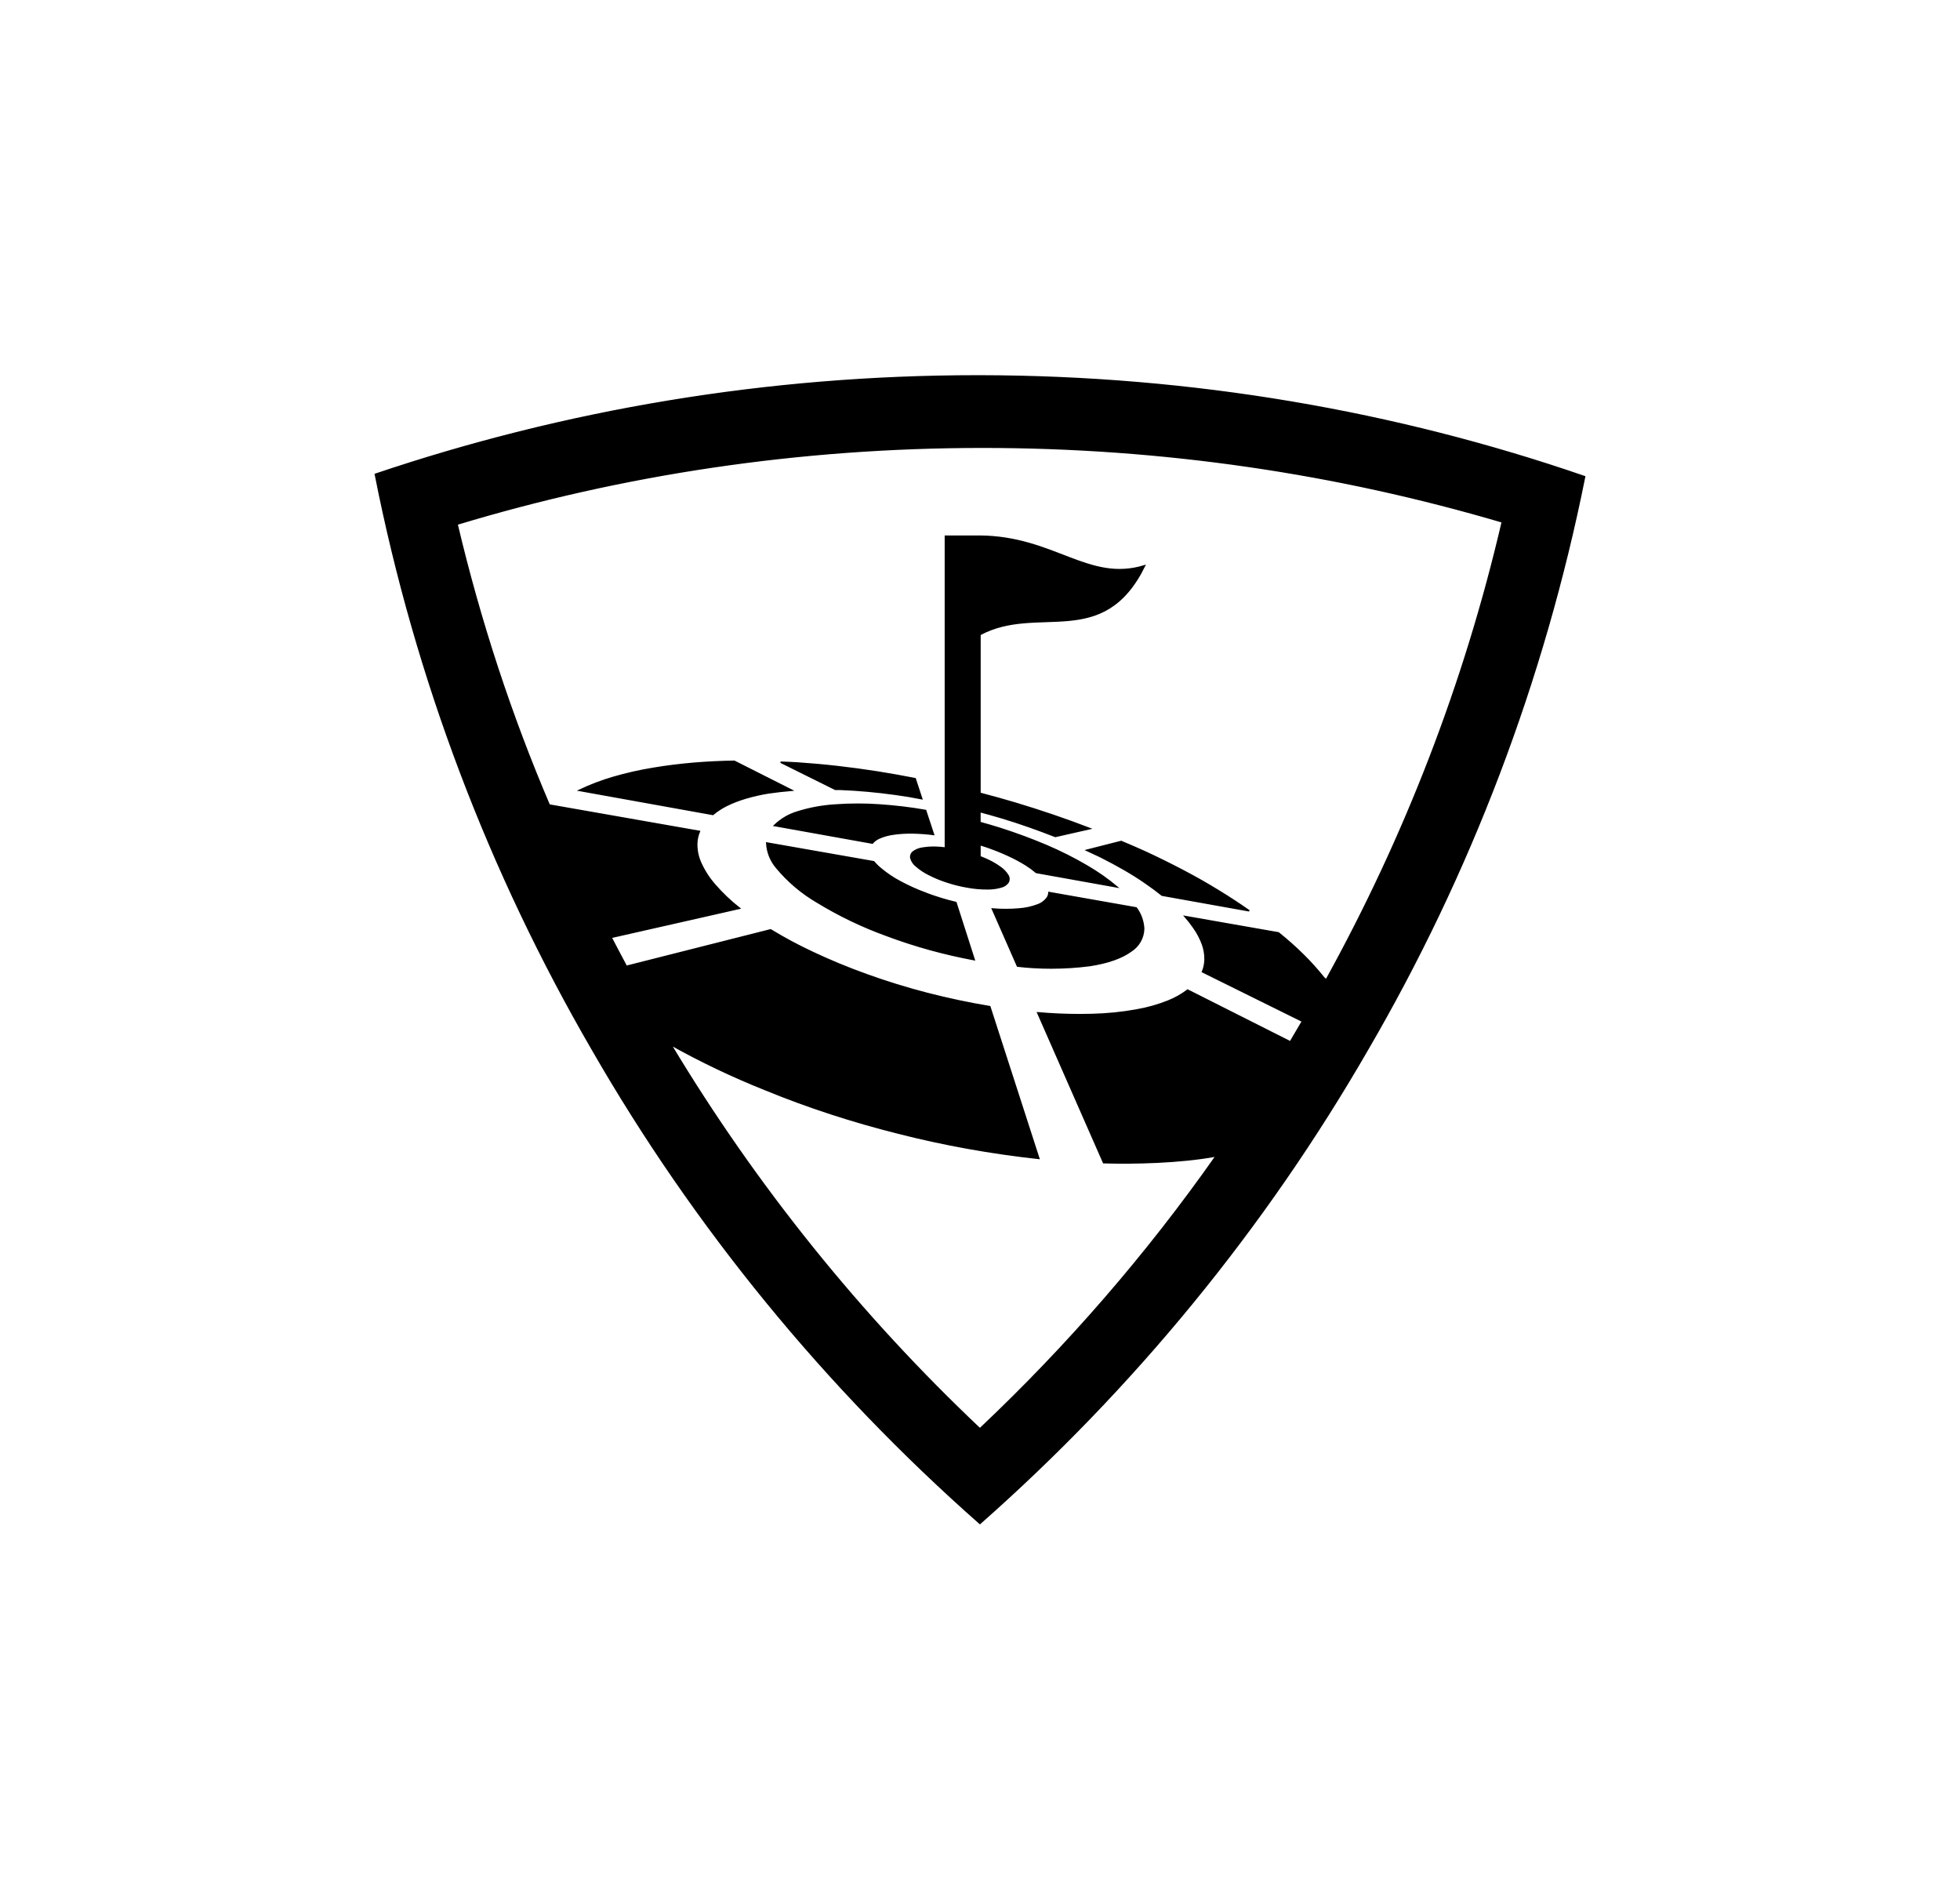
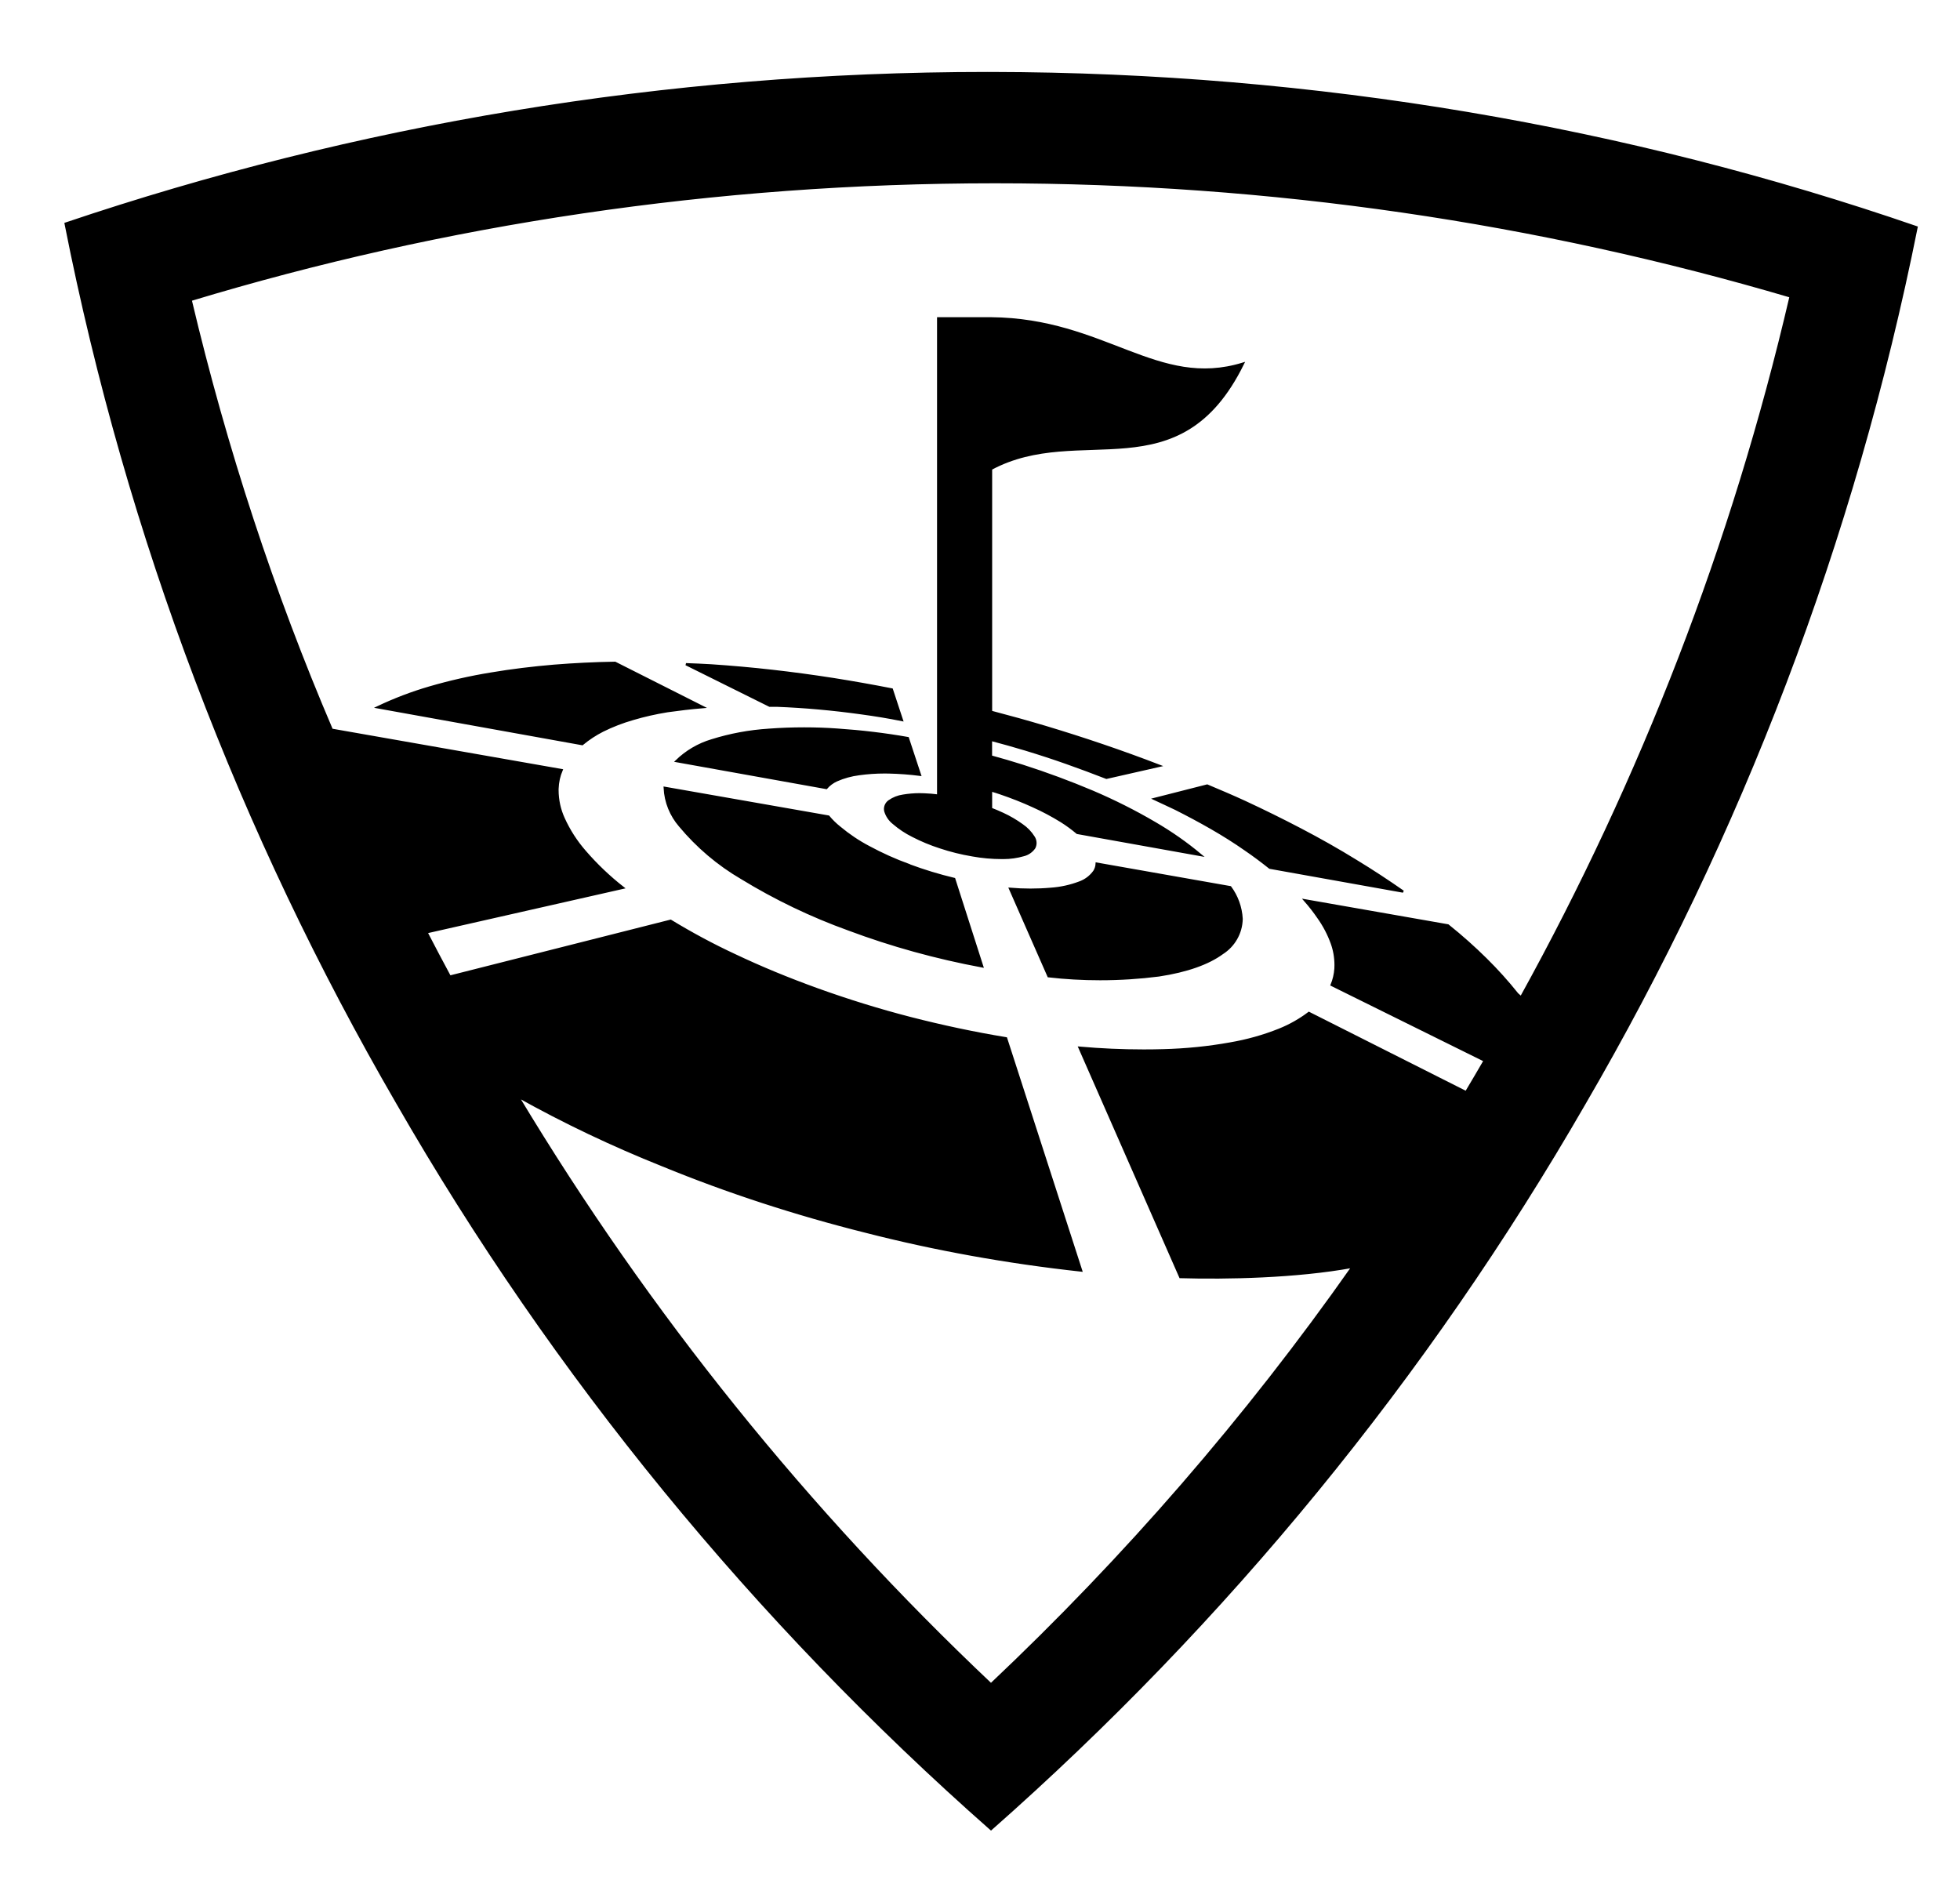
- <svg xmlns="http://www.w3.org/2000/svg" width="15in" height="14.533in" viewBox="0 0 1350 1308">
-   <path id="Imported Path" fill="black" stroke="black" stroke-width="1" d="M 638.10,615.30            C 631.83,613.04 625.77,610.30 619.96,607.16              615.27,604.70 610.87,601.73 606.83,598.35              605.00,596.90 603.31,595.25 601.81,593.45              601.81,593.45 528.11,580.52 528.11,580.52              528.42,587.01 530.92,592.94 534.89,597.56              542.72,606.98 552.16,615.01 562.80,621.21              577.90,630.44 594.05,638.21 611.00,644.31              630.10,651.46 650.25,657.04 671.01,660.90              671.01,660.90 658.40,621.54 658.40,621.54              651.47,619.89 644.70,617.81 638.11,615.36              638.11,615.36 638.10,615.30 638.10,615.30 Z            M 575.11,554.39            C 566.19,554.94 557.56,556.57 549.34,559.14              543.27,560.94 537.81,564.20 533.38,568.50              533.38,568.50 600.85,580.61 600.85,580.61              602.13,579.15 603.71,577.97 605.50,577.16              608.66,575.77 612.08,574.82 615.66,574.37              619.32,573.86 623.13,573.59 627.00,573.59              627.65,573.59 628.30,573.60 628.94,573.61              633.68,573.72 638.37,574.07 642.98,574.66              642.98,574.66 637.53,558.14 637.53,558.14              627.31,556.34 616.62,555.06 605.78,554.33              600.94,553.98 595.92,553.81 590.87,553.81              585.57,553.81 580.32,554.00 575.11,554.38              575.11,554.38 575.11,554.39 575.11,554.39 Z            M 578.71,543.58            C 584.76,543.82 591.08,544.21 597.46,544.79              603.84,545.36 610.16,546.09 616.72,547.00              622.77,547.82 628.82,548.81 634.87,550.03              634.87,550.03 630.33,536.25 630.33,536.25              621.50,534.52 612.79,532.98 604.23,531.62              594.90,530.16 585.69,528.92 576.59,527.89              567.25,526.83 558.02,526.02 548.92,525.41              545.14,525.17 541.45,525.05 537.70,524.90              537.70,524.90 575.32,543.58 575.32,543.58              575.32,543.58 578.71,543.58 578.71,543.58 Z            M 545.32,544.21            C 545.32,544.21 505.77,524.26 505.77,524.26              496.45,524.41 487.26,524.87 478.31,525.59              468.63,526.41 459.16,527.56 450.06,529.10              440.62,530.63 431.37,532.74 422.33,535.37              414.25,537.72 406.43,540.73 398.92,544.29              398.92,544.29 491.01,560.87 491.01,560.87              493.84,558.53 496.93,556.49 500.24,554.81              504.56,552.67 509.13,550.90 513.88,549.54              518.85,548.07 524.06,546.89 529.38,546.03              534.56,545.30 539.85,544.67 545.32,544.21              545.32,544.21 545.32,544.21 545.32,544.21 Z            M 814.26,599.23            C 806.04,594.93 797.63,590.78 789.07,586.81              783.57,584.27 777.88,581.88 772.23,579.49              772.23,579.49 748.49,585.54 748.49,585.54              751.69,587.00 754.90,588.57 757.98,589.99              763.58,592.81 769.02,595.72 774.22,598.71              779.43,601.71 784.69,605.01 789.34,608.28              793.25,610.94 796.91,613.70 800.41,616.49              800.41,616.49 860.41,627.23 860.41,627.23              853.55,622.45 846.47,617.79 839.24,613.40              831.20,608.43 822.82,603.71 814.26,599.23              814.26,599.23 814.26,599.23 814.26,599.23 Z            M 694.45,607.49            C 694.77,606.85 694.96,606.12 694.96,605.34              694.96,604.36 694.66,603.44 694.14,602.68              692.79,600.53 691.01,598.69 688.91,597.26              686.21,595.31 683.30,593.61 680.23,592.20              678.57,591.42 676.81,590.69 674.97,589.96              674.97,589.96 674.97,581.67 674.97,581.67              676.30,582.09 677.69,582.48 678.99,582.94              684.22,584.72 689.24,586.69 693.84,588.81              698.25,590.78 702.51,593.05 706.60,595.58              709.11,597.16 711.51,598.92 713.77,600.83              713.77,600.83 769.29,610.79 769.29,610.79              762.88,605.43 755.99,600.61 748.72,596.38              739.74,591.11 730.34,586.38 720.62,582.24              710.59,578.00 700.04,574.07 689.12,570.58              684.50,569.10 679.75,567.74 674.94,566.41              674.94,566.41 674.94,558.93 674.94,558.93              680.14,560.32 685.34,561.74 690.42,563.29              696.69,565.19 702.85,567.20 708.90,569.34              714.95,571.48 720.95,573.71 726.90,576.03              726.90,576.03 750.73,570.62 750.73,570.62              742.34,567.39 733.84,564.31 725.23,561.38              716.62,558.45 708.00,555.70 699.38,553.11              691.36,550.72 683.20,548.45 674.97,546.30              674.97,546.30 674.97,437.00 674.97,437.00              714.98,415.50 759.65,448.05 788.35,389.64              749.76,401.54 726.23,369.69 674.97,369.24              674.97,369.24 651.17,369.24 651.17,369.24              651.17,369.24 651.17,584.00 651.17,584.00              648.99,583.73 646.88,583.54 644.91,583.48              644.23,583.45 643.53,583.43 642.82,583.43              640.30,583.43 637.82,583.65 635.41,584.05              633.11,584.37 630.98,585.23 629.15,586.51              628.02,587.29 627.27,588.60 627.27,590.08              627.27,590.34 627.29,590.59 627.34,590.84              627.97,593.09 629.30,595.04 631.09,596.44              633.71,598.70 636.61,600.64 639.75,602.19              643.67,604.22 647.80,605.93 652.09,607.31              656.72,608.86 661.59,610.07 666.59,610.91              670.86,611.69 675.35,612.10 679.92,612.10              679.96,612.10 680.01,612.10 680.05,612.10              680.21,612.10 680.37,612.10 680.54,612.10              683.67,612.10 686.70,611.66 689.58,610.83              691.58,610.36 693.31,609.14 694.45,607.49              694.45,607.49 694.45,607.49 694.45,607.49 Z            M 722.51,614.64            C 722.45,615.91 722.06,617.10 721.42,618.12              719.76,620.44 717.41,622.23 714.66,623.18              710.66,624.69 706.36,625.65 701.88,625.96              698.91,626.23 695.82,626.36 692.70,626.36              689.61,626.36 686.55,626.23 683.53,625.97              683.53,625.97 700.83,665.32 700.83,665.32              708.33,666.19 716.13,666.63 724.03,666.63              733.00,666.63 741.83,666.06 750.49,664.95              763.25,663.02 772.80,659.54 779.06,654.94              784.18,651.68 787.61,646.00 787.74,639.50              787.45,634.18 785.60,629.27 782.63,625.24              782.63,625.24 722.51,614.64 722.51,614.64 Z            M 675.00,258.88            C 674.44,258.87 673.84,258.87 673.23,258.87              528.21,258.87 388.75,282.69 258.53,326.63              286.46,468.09 337.59,601.28 407.63,722.13              478.38,845.31 569.00,955.74 674.95,1049.13              780.71,955.85 871.17,845.56 942.07,722.55              1012.04,602.38 1063.18,469.46 1091.46,328.27              961.55,283.49 821.11,259.10 675.02,258.87              675.02,258.87 675.00,258.88 675.00,258.88 Z            M 913.31,674.65            C 913.31,674.65 911.82,673.35 911.82,673.35              907.40,667.81 902.65,662.54 897.61,657.57              892.44,652.46 886.75,647.37 880.58,642.43              880.58,642.43 816.20,631.14 816.20,631.14              818.37,633.60 820.39,636.19 822.25,638.91              824.75,642.43 826.80,646.31 828.30,650.45              829.40,653.50 830.00,656.82 830.00,660.28              830.00,660.82 829.99,661.35 829.96,661.87              829.78,664.46 829.19,666.94 828.24,669.23              828.24,669.23 897.10,703.29 897.10,703.29              894.34,708.05 891.56,712.80 888.75,717.49              888.75,717.49 818.01,681.83 818.01,681.83              813.96,684.90 809.48,687.44 804.69,689.36              797.66,692.18 790.20,694.28 782.47,695.60              772.78,697.34 762.66,698.37 752.35,698.63              749.52,698.71 746.60,698.75 743.66,698.75              733.93,698.75 724.29,698.31 714.77,697.47              714.77,697.47 760.13,800.70 760.13,800.70              780.97,801.30 812.33,800.70 837.67,796.06              789.88,864.07 735.27,927.03 674.94,983.97              592.57,906.13 520.80,817.13 462.04,719.41              482.83,731.04 504.64,741.41 527.15,750.40              556.36,762.39 587.08,772.40 618.63,780.29              649.68,788.26 682.27,794.13 715.52,797.76              715.52,797.76 681.74,693.24 681.74,693.24              667.35,690.88 652.92,687.79 638.77,684.16              624.62,680.52 610.34,676.07 596.98,671.26              583.61,666.44 571.27,661.33 559.72,655.85              549.77,651.23 540.11,646.02 530.77,640.34              530.77,640.34 431.43,665.48 431.43,665.48              427.86,658.85 424.35,652.21 420.91,645.55              420.91,645.55 509.36,625.51 509.36,625.51              503.15,620.65 497.41,615.19 492.25,609.22              488.35,604.77 485.10,599.73 482.63,594.27              480.86,590.38 479.87,586.04 479.87,581.47              479.87,581.31 479.88,581.14 479.88,580.97              479.97,577.99 480.62,575.15 481.72,572.55              481.72,572.55 481.72,572.55 481.72,572.55              481.72,572.55 378.30,554.39 378.30,554.39              351.99,492.91 330.65,428.00 314.79,360.97              428.64,326.50 550.57,307.98 676.81,307.98              801.14,307.98 921.27,325.94 1034.77,359.42              1008.80,471.04 967.56,576.86 913.57,674.64              913.57,674.64 913.31,674.65 913.31,674.65 Z            M 2022.00,754.00" />
+ <svg xmlns="http://www.w3.org/2000/svg" width="9.8in" height="9.489in" viewBox="0 0 882 854">
+   <path id="Imported Path" fill="black" stroke="black" stroke-width="1" d="M 409.10,389.30            C 402.83,387.04 396.77,384.30 390.96,381.16              386.27,378.70 381.87,375.73 377.83,372.35              376.00,370.90 374.31,369.25 372.81,367.45              372.81,367.45 299.11,354.52 299.11,354.52              299.42,361.01 301.92,366.94 305.89,371.56              313.72,380.98 323.16,389.01 333.80,395.21              348.90,404.44 365.05,412.21 382.00,418.31              401.10,425.46 421.25,431.04 442.01,434.90              442.01,434.90 429.40,395.54 429.40,395.54              422.47,393.89 415.70,391.81 409.11,389.36              409.11,389.36 409.10,389.30 409.10,389.30 Z            M 346.11,328.39            C 337.19,328.94 328.56,330.57 320.34,333.14              314.27,334.94 308.81,338.20 304.38,342.50              304.38,342.50 371.85,354.61 371.85,354.61              373.13,353.15 374.71,351.97 376.50,351.16              379.66,349.77 383.08,348.82 386.66,348.37              390.32,347.86 394.13,347.59 398.00,347.59              398.65,347.59 399.30,347.60 399.94,347.61              404.68,347.72 409.37,348.07 413.98,348.66              413.98,348.66 408.53,332.14 408.53,332.14              398.31,330.34 387.62,329.06 376.78,328.33              371.94,327.98 366.92,327.81 361.87,327.81              356.57,327.81 351.32,328.00 346.11,328.38              346.11,328.38 346.11,328.39 346.11,328.39 Z            M 349.71,317.58            C 355.76,317.82 362.08,318.21 368.46,318.79              374.84,319.36 381.16,320.09 387.72,321.00              393.77,321.82 399.82,322.81 405.87,324.03              405.87,324.03 401.33,310.25 401.33,310.25              392.50,308.52 383.79,306.98 375.23,305.62              365.90,304.16 356.69,302.92 347.59,301.89              338.25,300.83 329.02,300.02 319.92,299.41              316.14,299.17 312.45,299.05 308.70,298.90              308.70,298.90 346.32,317.58 346.32,317.58              346.32,317.58 349.71,317.58 349.71,317.58 Z            M 316.32,318.21            C 316.32,318.21 276.77,298.26 276.77,298.26              267.45,298.41 258.26,298.87 249.31,299.59              239.63,300.41 230.16,301.56 221.06,303.10              211.62,304.63 202.37,306.74 193.33,309.37              185.25,311.72 177.43,314.73 169.92,318.29              169.92,318.29 262.01,334.87 262.01,334.87              264.84,332.53 267.93,330.49 271.24,328.81              275.56,326.67 280.13,324.90 284.88,323.54              289.85,322.07 295.06,320.89 300.38,320.03              305.56,319.30 310.85,318.67 316.32,318.21              316.32,318.21 316.32,318.21 316.32,318.21 Z            M 585.26,373.23            C 577.04,368.93 568.63,364.78 560.07,360.81              554.57,358.27 548.88,355.88 543.23,353.49              543.23,353.49 519.49,359.54 519.49,359.54              522.69,361.00 525.90,362.57 528.98,363.99              534.58,366.81 540.02,369.72 545.22,372.71              550.43,375.71 555.69,379.01 560.34,382.28              564.25,384.94 567.91,387.70 571.41,390.49              571.41,390.49 631.41,401.23 631.41,401.23              624.55,396.45 617.47,391.79 610.24,387.40              602.20,382.43 593.82,377.71 585.26,373.23              585.26,373.23 585.26,373.23 585.26,373.23 Z            M 465.45,381.49            C 465.77,380.85 465.96,380.12 465.96,379.34              465.96,378.36 465.66,377.44 465.14,376.68              463.79,374.53 462.01,372.69 459.91,371.26              457.21,369.31 454.30,367.61 451.23,366.20              449.57,365.42 447.81,364.69 445.97,363.96              445.97,363.96 445.97,355.67 445.97,355.67              447.30,356.09 448.69,356.48 449.99,356.94              455.22,358.72 460.24,360.69 464.84,362.81              469.25,364.78 473.51,367.05 477.60,369.58              480.11,371.16 482.51,372.92 484.77,374.83              484.77,374.83 540.29,384.79 540.29,384.79              533.88,379.43 526.99,374.61 519.72,370.38              510.74,365.11 501.34,360.38 491.62,356.24              481.59,352.00 471.04,348.07 460.12,344.58              455.50,343.10 450.75,341.74 445.94,340.41              445.94,340.41 445.94,332.93 445.94,332.93              451.14,334.32 456.34,335.74 461.42,337.29              467.69,339.19 473.85,341.20 479.90,343.34              485.95,345.48 491.95,347.71 497.90,350.03              497.90,350.03 521.73,344.62 521.73,344.62              513.34,341.39 504.84,338.31 496.23,335.38              487.62,332.45 479.00,329.70 470.38,327.11              462.36,324.72 454.20,322.45 445.97,320.30              445.97,320.30 445.97,211.00 445.97,211.00              485.98,189.50 530.65,222.05 559.35,163.64              520.76,175.54 497.23,143.69 445.97,143.24              445.97,143.24 422.17,143.24 422.17,143.24              422.17,143.24 422.17,358.00 422.17,358.00              419.99,357.73 417.88,357.54 415.91,357.48              415.23,357.45 414.53,357.43 413.82,357.43              411.30,357.43 408.82,357.65 406.41,358.05              404.11,358.37 401.98,359.23 400.15,360.51              399.02,361.29 398.27,362.60 398.27,364.08              398.27,364.34 398.29,364.59 398.34,364.84              398.97,367.09 400.30,369.04 402.09,370.44              404.71,372.70 407.61,374.64 410.75,376.19              414.67,378.22 418.80,379.93 423.09,381.31              427.72,382.86 432.59,384.07 437.59,384.91              441.86,385.69 446.35,386.10 450.92,386.10              450.96,386.10 451.01,386.10 451.05,386.10              451.21,386.10 451.37,386.10 451.54,386.10              454.67,386.10 457.70,385.66 460.58,384.83              462.58,384.36 464.31,383.14 465.45,381.49              465.45,381.49 465.45,381.49 465.45,381.49 Z            M 493.51,388.64            C 493.45,389.91 493.06,391.10 492.42,392.12              490.76,394.44 488.41,396.23 485.66,397.18              481.66,398.69 477.36,399.65 472.88,399.96              469.91,400.23 466.82,400.36 463.70,400.36              460.61,400.36 457.55,400.23 454.53,399.97              454.53,399.97 471.83,439.32 471.83,439.32              479.33,440.19 487.13,440.63 495.03,440.63              504.00,440.63 512.83,440.06 521.49,438.95              534.25,437.02 543.80,433.54 550.06,428.94              555.18,425.68 558.61,420.00 558.74,413.50              558.45,408.18 556.60,403.27 553.63,399.24              553.63,399.24 493.51,388.64 493.51,388.64 Z            M 446.00,32.88            C 445.44,32.87 444.84,32.87 444.23,32.87              299.21,32.87 159.75,56.69 29.53,100.63              57.46,242.09 108.59,375.28 178.63,496.13              249.38,619.31 340.00,729.74 445.95,823.13              551.71,729.85 642.17,619.56 713.07,496.55              783.04,376.38 834.18,243.46 862.46,102.27              732.55,57.49 592.11,33.10 446.02,32.87              446.02,32.87 446.00,32.88 446.00,32.88 Z            M 684.31,448.65            C 684.31,448.65 682.82,447.35 682.82,447.35              678.40,441.81 673.65,436.54 668.61,431.57              663.44,426.46 657.75,421.37 651.58,416.43              651.58,416.43 587.20,405.14 587.20,405.14              589.37,407.60 591.39,410.19 593.25,412.91              595.75,416.43 597.80,420.31 599.30,424.45              600.40,427.50 601.00,430.82 601.00,434.28              601.00,434.82 600.99,435.35 600.96,435.87              600.78,438.46 600.19,440.94 599.24,443.23              599.24,443.23 668.10,477.29 668.10,477.29              665.34,482.05 662.56,486.80 659.75,491.49              659.75,491.49 589.01,455.83 589.01,455.83              584.96,458.90 580.48,461.44 575.69,463.36              568.66,466.18 561.20,468.28 553.47,469.60              543.78,471.34 533.66,472.37 523.35,472.63              520.52,472.71 517.60,472.75 514.66,472.75              504.93,472.75 495.29,472.31 485.77,471.47              485.77,471.47 531.13,574.70 531.13,574.70              551.97,575.30 583.33,574.70 608.67,570.06              560.88,638.07 506.27,701.03 445.94,757.97              363.57,680.13 291.80,591.13 233.04,493.41              253.83,505.04 275.64,515.41 298.15,524.40              327.36,536.39 358.08,546.40 389.63,554.29              420.68,562.26 453.27,568.13 486.52,571.76              486.52,571.76 452.74,467.24 452.74,467.24              438.35,464.88 423.92,461.79 409.77,458.16              395.62,454.52 381.34,450.07 367.98,445.26              354.61,440.44 342.27,435.33 330.72,429.85              320.77,425.23 311.11,420.02 301.77,414.34              301.77,414.34 202.43,439.48 202.43,439.48              198.86,432.85 195.35,426.21 191.91,419.55              191.91,419.55 280.36,399.51 280.36,399.51              274.15,394.65 268.41,389.19 263.25,383.22              259.35,378.77 256.10,373.73 253.63,368.27              251.86,364.38 250.87,360.04 250.87,355.47              250.87,355.31 250.88,355.14 250.88,354.97              250.97,351.99 251.62,349.15 252.72,346.55              252.72,346.55 252.72,346.55 252.72,346.55              252.72,346.55 149.30,328.39 149.30,328.39              122.99,266.91 101.65,202.00 85.79,134.97              199.64,100.50 321.57,81.98 447.81,81.98              572.14,81.98 692.27,99.94 805.77,133.42              779.80,245.04 738.56,350.86 684.57,448.64              684.57,448.64 684.31,448.65 684.31,448.65 Z            M 1793.00,528.00" />
</svg>
